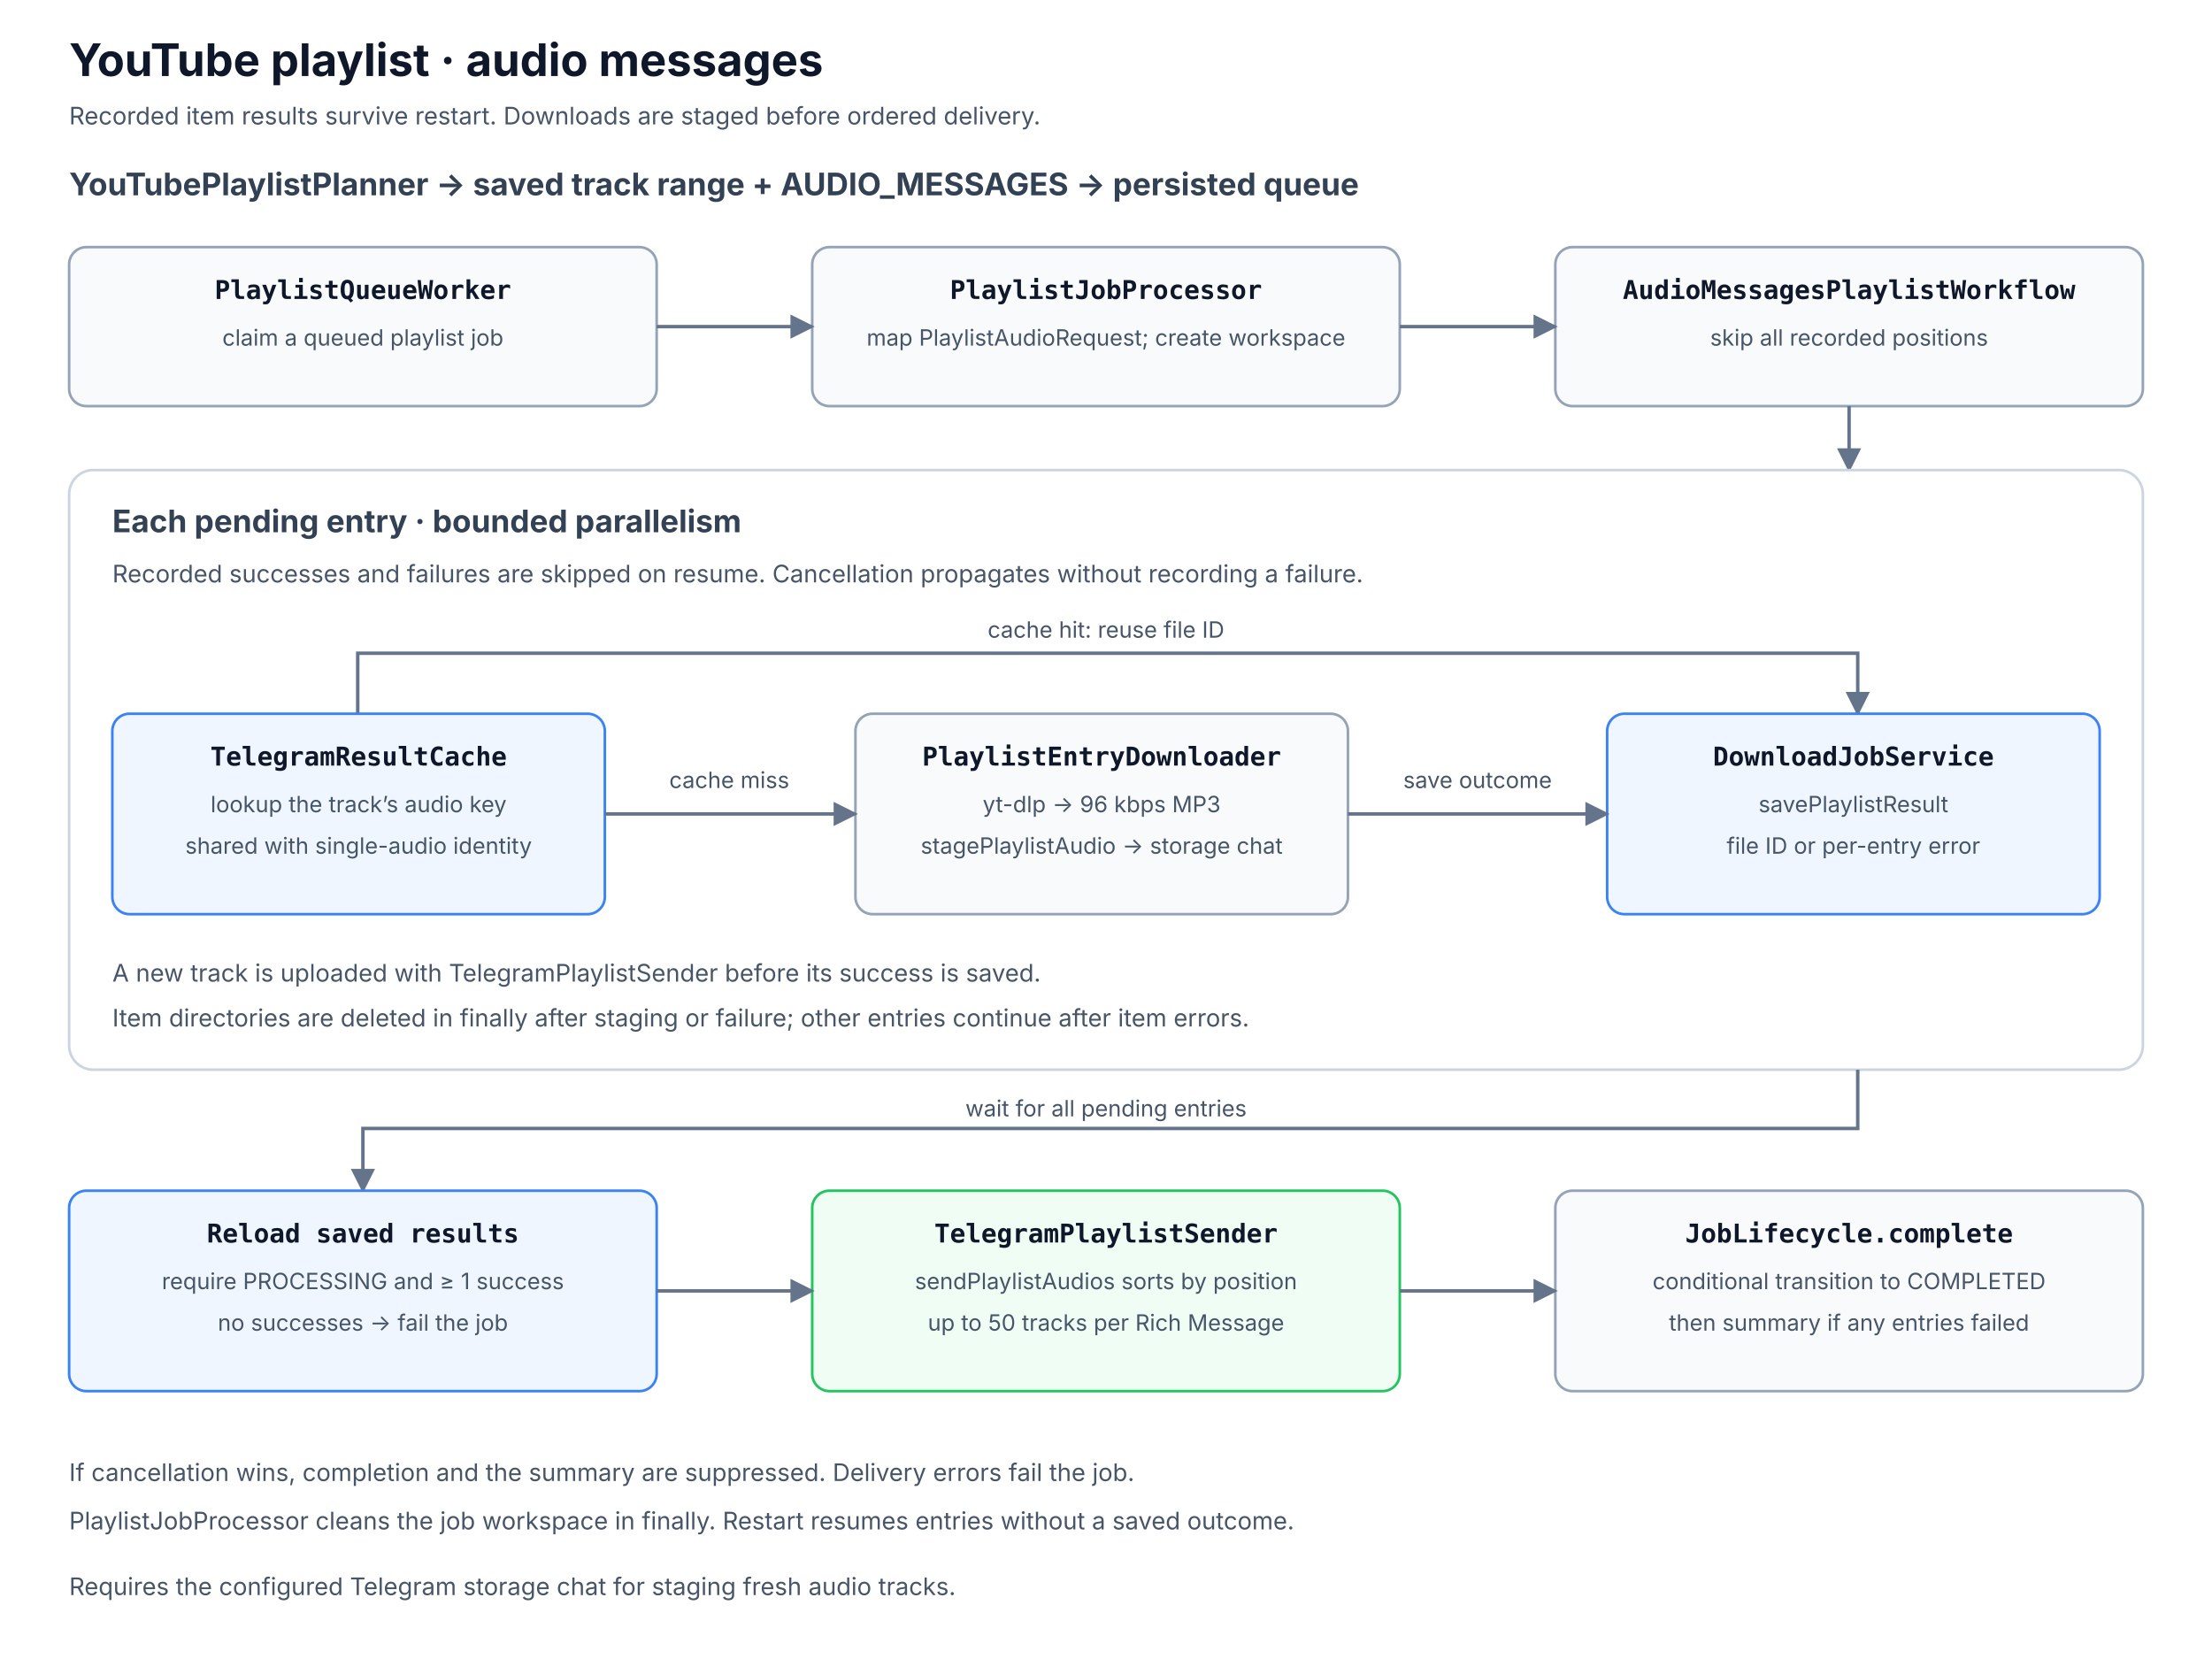
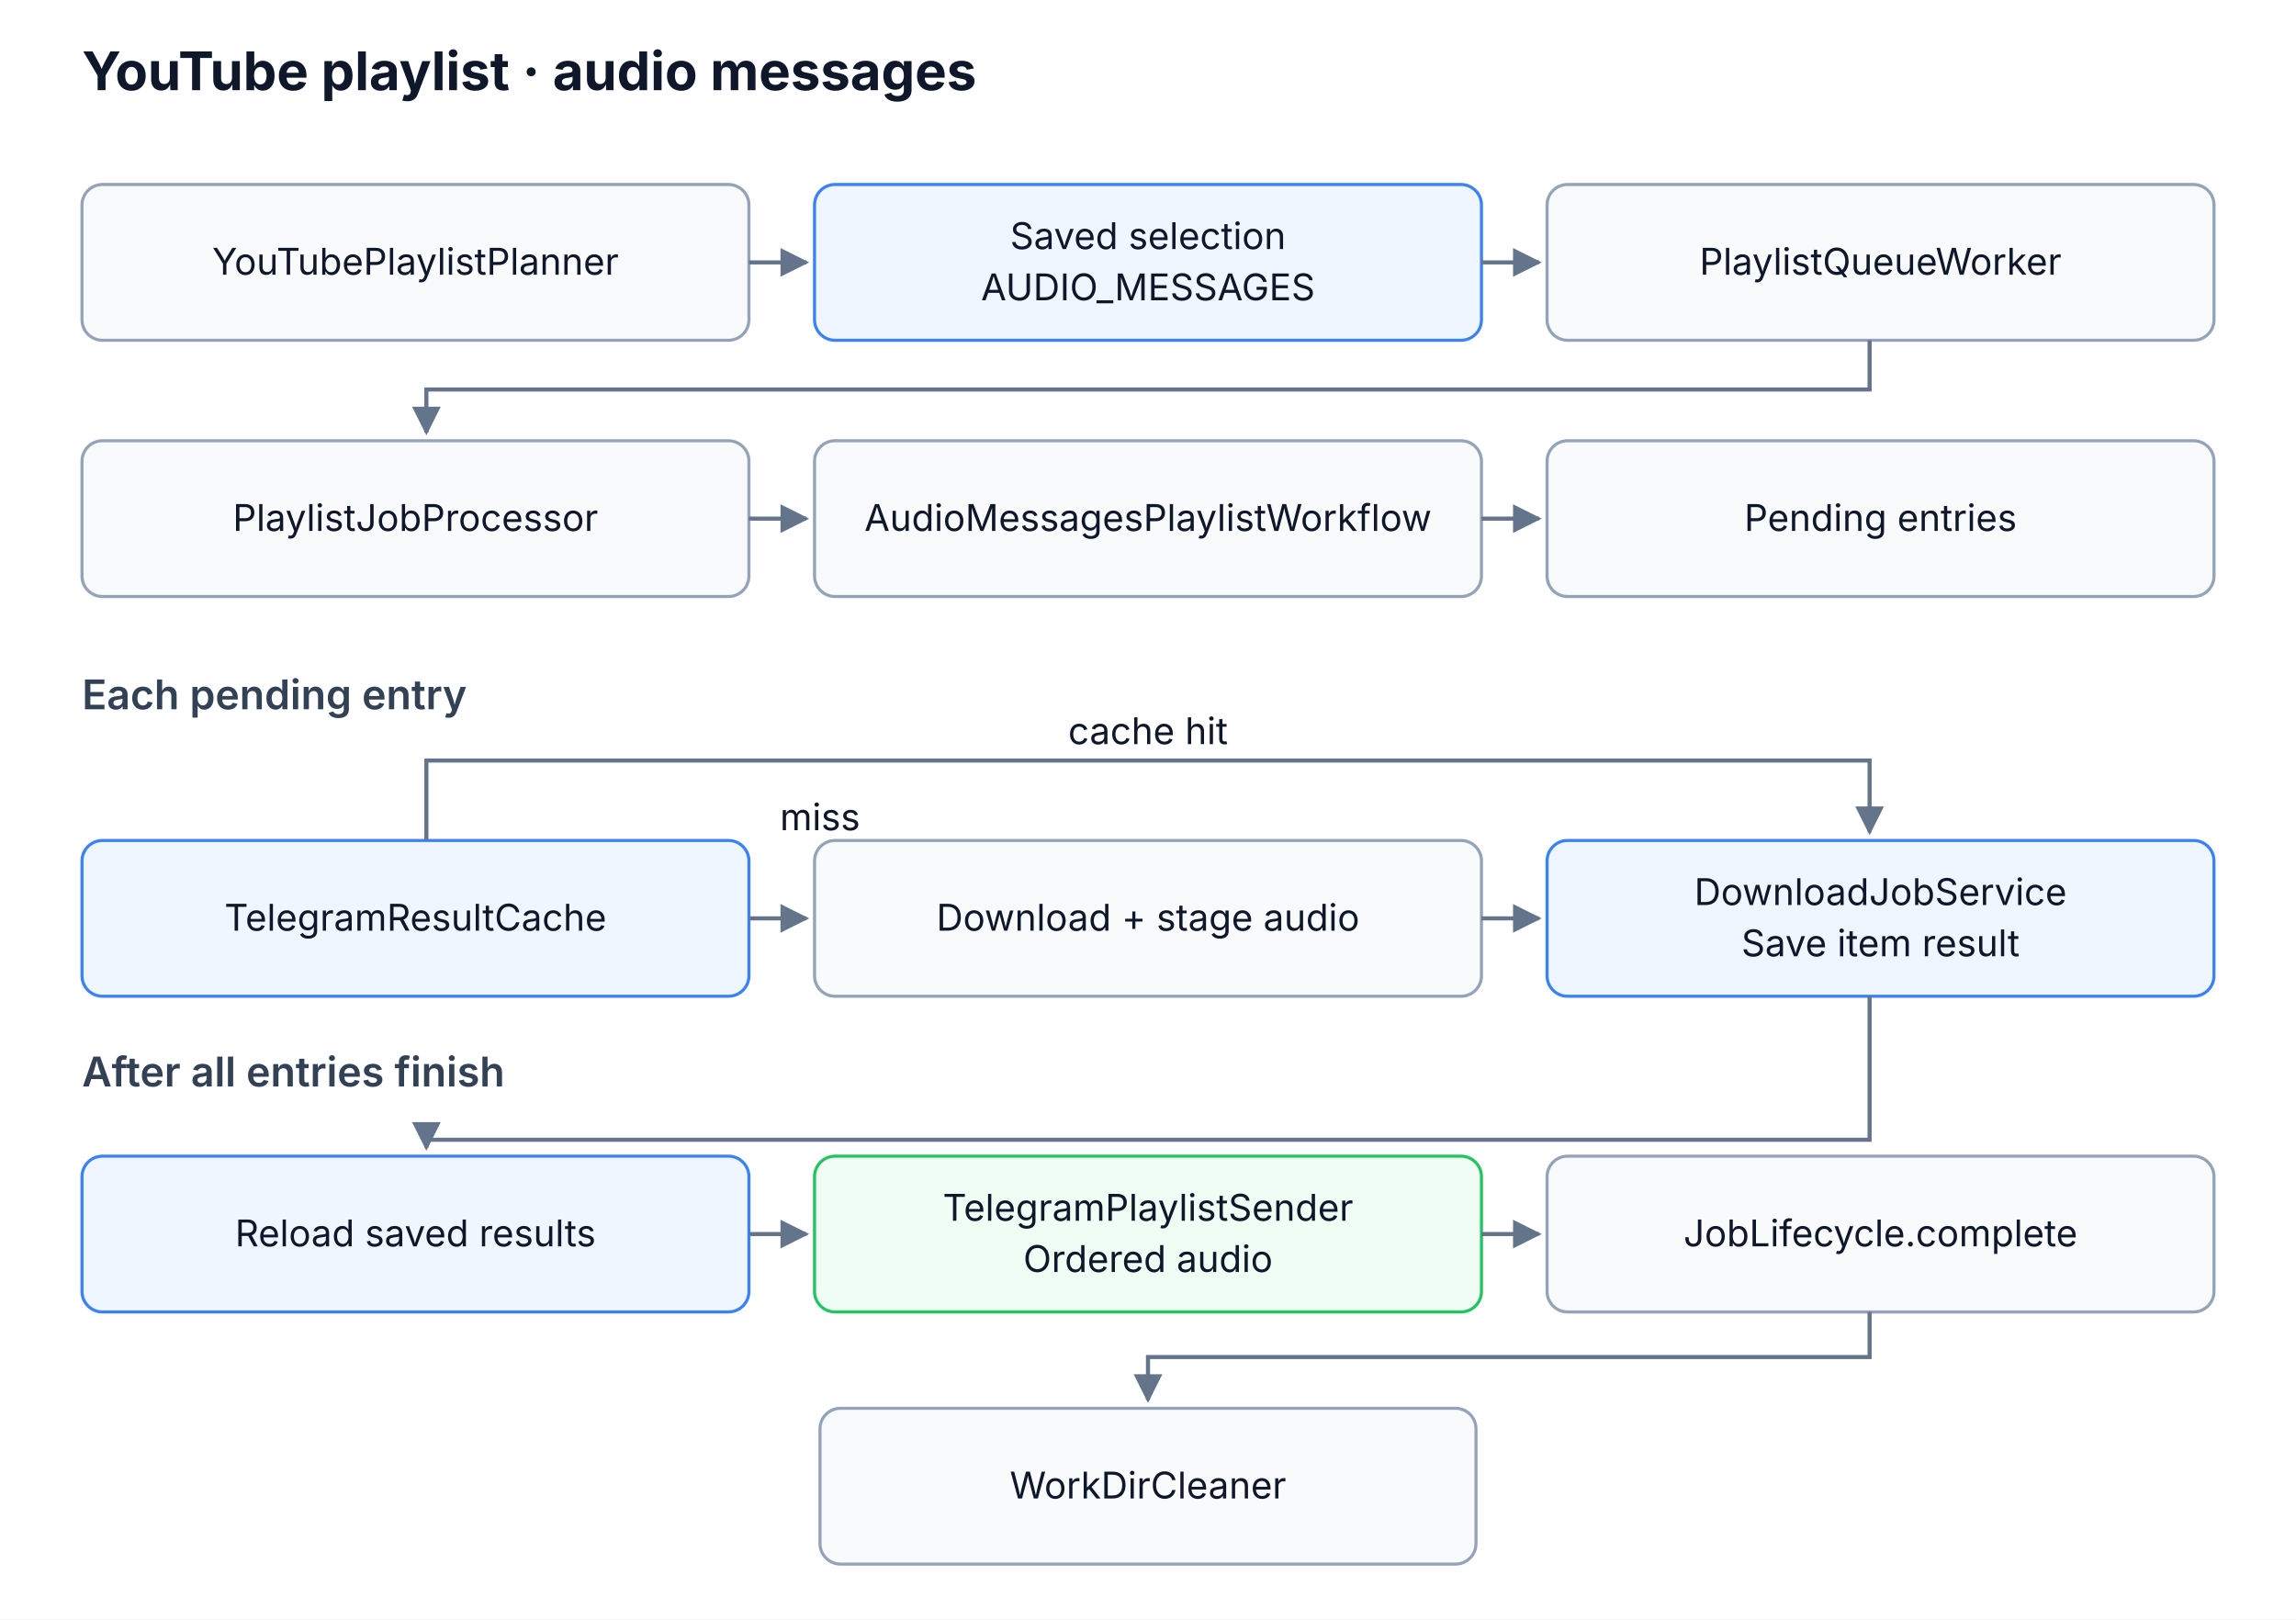
- <svg xmlns="http://www.w3.org/2000/svg" width="1280" height="960" viewBox="0 0 1280 960" role="img" aria-labelledby="title description">
+ <svg xmlns="http://www.w3.org/2000/svg" width="1120" height="790" viewBox="0 0 1120 790" role="img" aria-labelledby="title description">
  <defs>
-     <marker id="arrow" viewBox="0 0 10 10" refX="9" refY="5" markerWidth="7" markerHeight="7" orient="auto-start-reverse">
+     <marker id="arrow" viewBox="0 0 10 10" refX="9" refY="5" markerWidth="7" markerHeight="7" orient="auto">
      <path d="M 0 0 L 10 5 L 0 10 z" fill="#64748b" />
    </marker>
    <style>
-       .title { font: 700 26px -apple-system, BlinkMacSystemFont, "Segoe UI", sans-serif; fill: #0f172a; }
-       .stage { font: 700 18px -apple-system, BlinkMacSystemFont, "Segoe UI", sans-serif; fill: #334155; }
-       .name { font: 600 15px ui-monospace, SFMono-Regular, Menlo, Consolas, monospace; fill: #0f172a; }
-       .note { font: 14px -apple-system, BlinkMacSystemFont, "Segoe UI", sans-serif; fill: #475569; }
-       .small { font: 13px -apple-system, BlinkMacSystemFont, "Segoe UI", sans-serif; fill: #475569; }
-       .box { fill: #f8fafc; stroke: #94a3b8; stroke-width: 1.5; rx: 10; }
-       .store { fill: #eff6ff; stroke: #3b82f6; stroke-width: 1.5; rx: 10; }
-       .external { fill: #f0fdf4; stroke: #22c55e; stroke-width: 1.5; rx: 10; }
-       .panel { fill: #ffffff; stroke: #cbd5e1; stroke-width: 1.5; rx: 14; }
+       text { font: 18px -apple-system, BlinkMacSystemFont, "Segoe UI", sans-serif; fill: #0f172a; }
+       .title { font-size: 26px; font-weight: 700; }
+       .stage { font-size: 20px; font-weight: 600; fill: #334155; }
+       .box { fill: #f8fafc; stroke: #94a3b8; stroke-width: 1.5; }
+       .store { fill: #eff6ff; stroke: #3b82f6; stroke-width: 1.5; }
+       .external { fill: #f0fdf4; stroke: #22c55e; stroke-width: 1.5; }
      .arrow { fill: none; stroke: #64748b; stroke-width: 2; marker-end: url(#arrow); }
-       .divider { stroke: #cbd5e1; stroke-width: 1.5; }
    </style>
  </defs>
-   <rect width="1280" height="960" fill="#ffffff" />
+   <rect width="1120" height="790" fill="#ffffff" />
  <text x="40" y="44" class="title">YouTube playlist · audio messages</text>
-   <text x="40" y="72" class="note">Recorded item results survive restart. Downloads are staged before ordered delivery.</text>
-   <text x="40" y="113" class="stage">YouTubePlaylistPlanner → saved track range + AUDIO_MESSAGES → persisted queue</text>
-   <rect x="40" y="143" width="340" height="92" class="box" />
-   <text x="210.0" y="173" class="name" text-anchor="middle">PlaylistQueueWorker</text>
-   <text x="210.0" y="200" class="small" text-anchor="middle">claim a queued playlist job</text>
-   <rect x="470" y="143" width="340" height="92" class="box" />
-   <text x="640.0" y="173" class="name" text-anchor="middle">PlaylistJobProcessor</text>
-   <text x="640.0" y="200" class="small" text-anchor="middle">map PlaylistAudioRequest; create workspace</text>
-   <rect x="900" y="143" width="340" height="92" class="box" />
-   <text x="1070.0" y="173" class="name" text-anchor="middle">AudioMessagesPlaylistWorkflow</text>
-   <text x="1070.0" y="200" class="small" text-anchor="middle">skip all recorded positions</text>
-   <path d="M 380 189 H 470" class="arrow" />
-   <path d="M 810 189 H 900" class="arrow" />
-   <path d="M 1070 235 V 272" class="arrow" />
-   <rect x="40" y="272" width="1200" height="347" class="panel" />
-   <text x="65" y="308" class="stage">Each pending entry · bounded parallelism</text>
-   <text x="65" y="337" class="note">Recorded successes and failures are skipped on resume. Cancellation propagates without recording a failure.</text>
-   <path d="M 207 413 V 378 H 1075 V 413" class="arrow" />
-   <text x="640" y="369" class="small" text-anchor="middle">cache hit: reuse file ID</text>
-   <rect x="65" y="413" width="285" height="116" class="store" />
-   <text x="207.5" y="443" class="name" text-anchor="middle">TelegramResultCache</text>
-   <text x="207.5" y="470" class="small" text-anchor="middle">lookup the track’s audio key</text>
-   <text x="207.5" y="494" class="small" text-anchor="middle">shared with single-audio identity</text>
-   <rect x="495" y="413" width="285" height="116" class="box" />
-   <text x="637.5" y="443" class="name" text-anchor="middle">PlaylistEntryDownloader</text>
-   <text x="637.5" y="470" class="small" text-anchor="middle">yt-dlp → 96 kbps MP3</text>
-   <text x="637.5" y="494" class="small" text-anchor="middle">stagePlaylistAudio → storage chat</text>
-   <rect x="930" y="413" width="285" height="116" class="store" />
-   <text x="1072.5" y="443" class="name" text-anchor="middle">DownloadJobService</text>
-   <text x="1072.5" y="470" class="small" text-anchor="middle">savePlaylistResult</text>
-   <text x="1072.5" y="494" class="small" text-anchor="middle">file ID or per-entry error</text>
-   <path d="M 350 471 H 495" class="arrow" />
-   <text x="422" y="456" class="small" text-anchor="middle">cache miss</text>
-   <path d="M 780 471 H 930" class="arrow" />
-   <text x="855" y="456" class="small" text-anchor="middle">save outcome</text>
-   <text x="65" y="568" class="note">A new track is uploaded with TelegramPlaylistSender before its success is saved.</text>
-   <text x="65" y="594" class="note">Item directories are deleted in finally after staging or failure; other entries continue after item errors.</text>
-   <path d="M 1075 619 V 653 H 210 V 689" class="arrow" />
-   <text x="640" y="646" class="small" text-anchor="middle">wait for all pending entries</text>
-   <rect x="40" y="689" width="340" height="116" class="store" />
-   <text x="210.0" y="719" class="name" text-anchor="middle">Reload saved results</text>
-   <text x="210.0" y="746" class="small" text-anchor="middle">require PROCESSING and ≥ 1 success</text>
-   <text x="210.0" y="770" class="small" text-anchor="middle">no successes → fail the job</text>
-   <rect x="470" y="689" width="340" height="116" class="external" />
-   <text x="640.0" y="719" class="name" text-anchor="middle">TelegramPlaylistSender</text>
-   <text x="640.0" y="746" class="small" text-anchor="middle">sendPlaylistAudios sorts by position</text>
-   <text x="640.0" y="770" class="small" text-anchor="middle">up to 50 tracks per Rich Message</text>
-   <rect x="900" y="689" width="340" height="116" class="box" />
-   <text x="1070.0" y="719" class="name" text-anchor="middle">JobLifecycle.complete</text>
-   <text x="1070.0" y="746" class="small" text-anchor="middle">conditional transition to COMPLETED</text>
-   <text x="1070.0" y="770" class="small" text-anchor="middle">then summary if any entries failed</text>
-   <path d="M 380 747 H 470" class="arrow" />
-   <path d="M 810 747 H 900" class="arrow" />
-   <text x="40" y="857" class="note">If cancellation wins, completion and the summary are suppressed. Delivery errors fail the job.</text>
-   <text x="40" y="885" class="note">PlaylistJobProcessor cleans the job workspace in finally. Restart resumes entries without a saved outcome.</text>
-   <text x="40" y="923" class="note">Requires the configured Telegram storage chat for staging fresh audio tracks.</text>
+   <rect x="40.0" y="90" width="325.333" height="76" rx="10" class="box" />
+   <text x="202.667" y="134.0" text-anchor="middle">YouTubePlaylistPlanner</text>
+   <path d="M 365.333 128 H 393.333" class="arrow" />
+   <rect x="397.333" y="90" width="325.333" height="76" rx="10" class="store" />
+   <text x="560.0" y="121.5" text-anchor="middle">Saved selection</text>
+   <text x="560.0" y="146.5" text-anchor="middle">AUDIO_MESSAGES</text>
+   <path d="M 722.667 128 H 750.667" class="arrow" />
+   <rect x="754.667" y="90" width="325.333" height="76" rx="10" class="box" />
+   <text x="917.333" y="134.0" text-anchor="middle">PlaylistQueueWorker</text>
+   <path d="M 912 166 V 190 H 208 V 211" class="arrow" />
+   <rect x="40.0" y="215" width="325.333" height="76" rx="10" class="box" />
+   <text x="202.667" y="259.0" text-anchor="middle">PlaylistJobProcessor</text>
+   <path d="M 365.333 253 H 393.333" class="arrow" />
+   <rect x="397.333" y="215" width="325.333" height="76" rx="10" class="box" />
+   <text x="560.0" y="259.0" text-anchor="middle">AudioMessagesPlaylistWorkflow</text>
+   <path d="M 722.667 253 H 750.667" class="arrow" />
+   <rect x="754.667" y="215" width="325.333" height="76" rx="10" class="box" />
+   <text x="917.333" y="259.0" text-anchor="middle">Pending entries</text>
+   <text x="40" y="346" class="stage">Each pending entry</text>
+   <rect x="40.0" y="410" width="325.333" height="76" rx="10" class="store" />
+   <text x="202.667" y="454.0" text-anchor="middle">TelegramResultCache</text>
+   <path d="M 365.333 448 H 393.333" class="arrow" />
+   <rect x="397.333" y="410" width="325.333" height="76" rx="10" class="box" />
+   <text x="560.0" y="454.0" text-anchor="middle">Download + stage audio</text>
+   <path d="M 722.667 448 H 750.667" class="arrow" />
+   <rect x="754.667" y="410" width="325.333" height="76" rx="10" class="store" />
+   <text x="917.333" y="441.5" text-anchor="middle">DownloadJobService</text>
+   <text x="917.333" y="466.5" text-anchor="middle">Save item result</text>
+   <text x="400" y="405" text-anchor="middle">miss</text>
+   <path d="M 208 410 V 371 H 912 V 406" class="arrow" />
+   <text x="560" y="363" text-anchor="middle">cache hit</text>
+   <path d="M 912 486 V 556 H 208 V 560" class="arrow" />
+   <text x="40" y="530" class="stage">After all entries finish</text>
+   <rect x="40.0" y="564" width="325.333" height="76" rx="10" class="store" />
+   <text x="202.667" y="608.0" text-anchor="middle">Reload saved results</text>
+   <path d="M 365.333 602 H 393.333" class="arrow" />
+   <rect x="397.333" y="564" width="325.333" height="76" rx="10" class="external" />
+   <text x="560.0" y="595.5" text-anchor="middle">TelegramPlaylistSender</text>
+   <text x="560.0" y="620.5" text-anchor="middle">Ordered audio</text>
+   <path d="M 722.667 602 H 750.667" class="arrow" />
+   <rect x="754.667" y="564" width="325.333" height="76" rx="10" class="box" />
+   <text x="917.333" y="608.0" text-anchor="middle">JobLifecycle.complete</text>
+   <path d="M 912 640 V 662 H 560 V 683" class="arrow" />
+   <rect x="400" y="687" width="320" height="76" rx="10" class="box" />
+   <text x="560.0" y="731.0" text-anchor="middle">WorkDirCleaner</text>
</svg>
